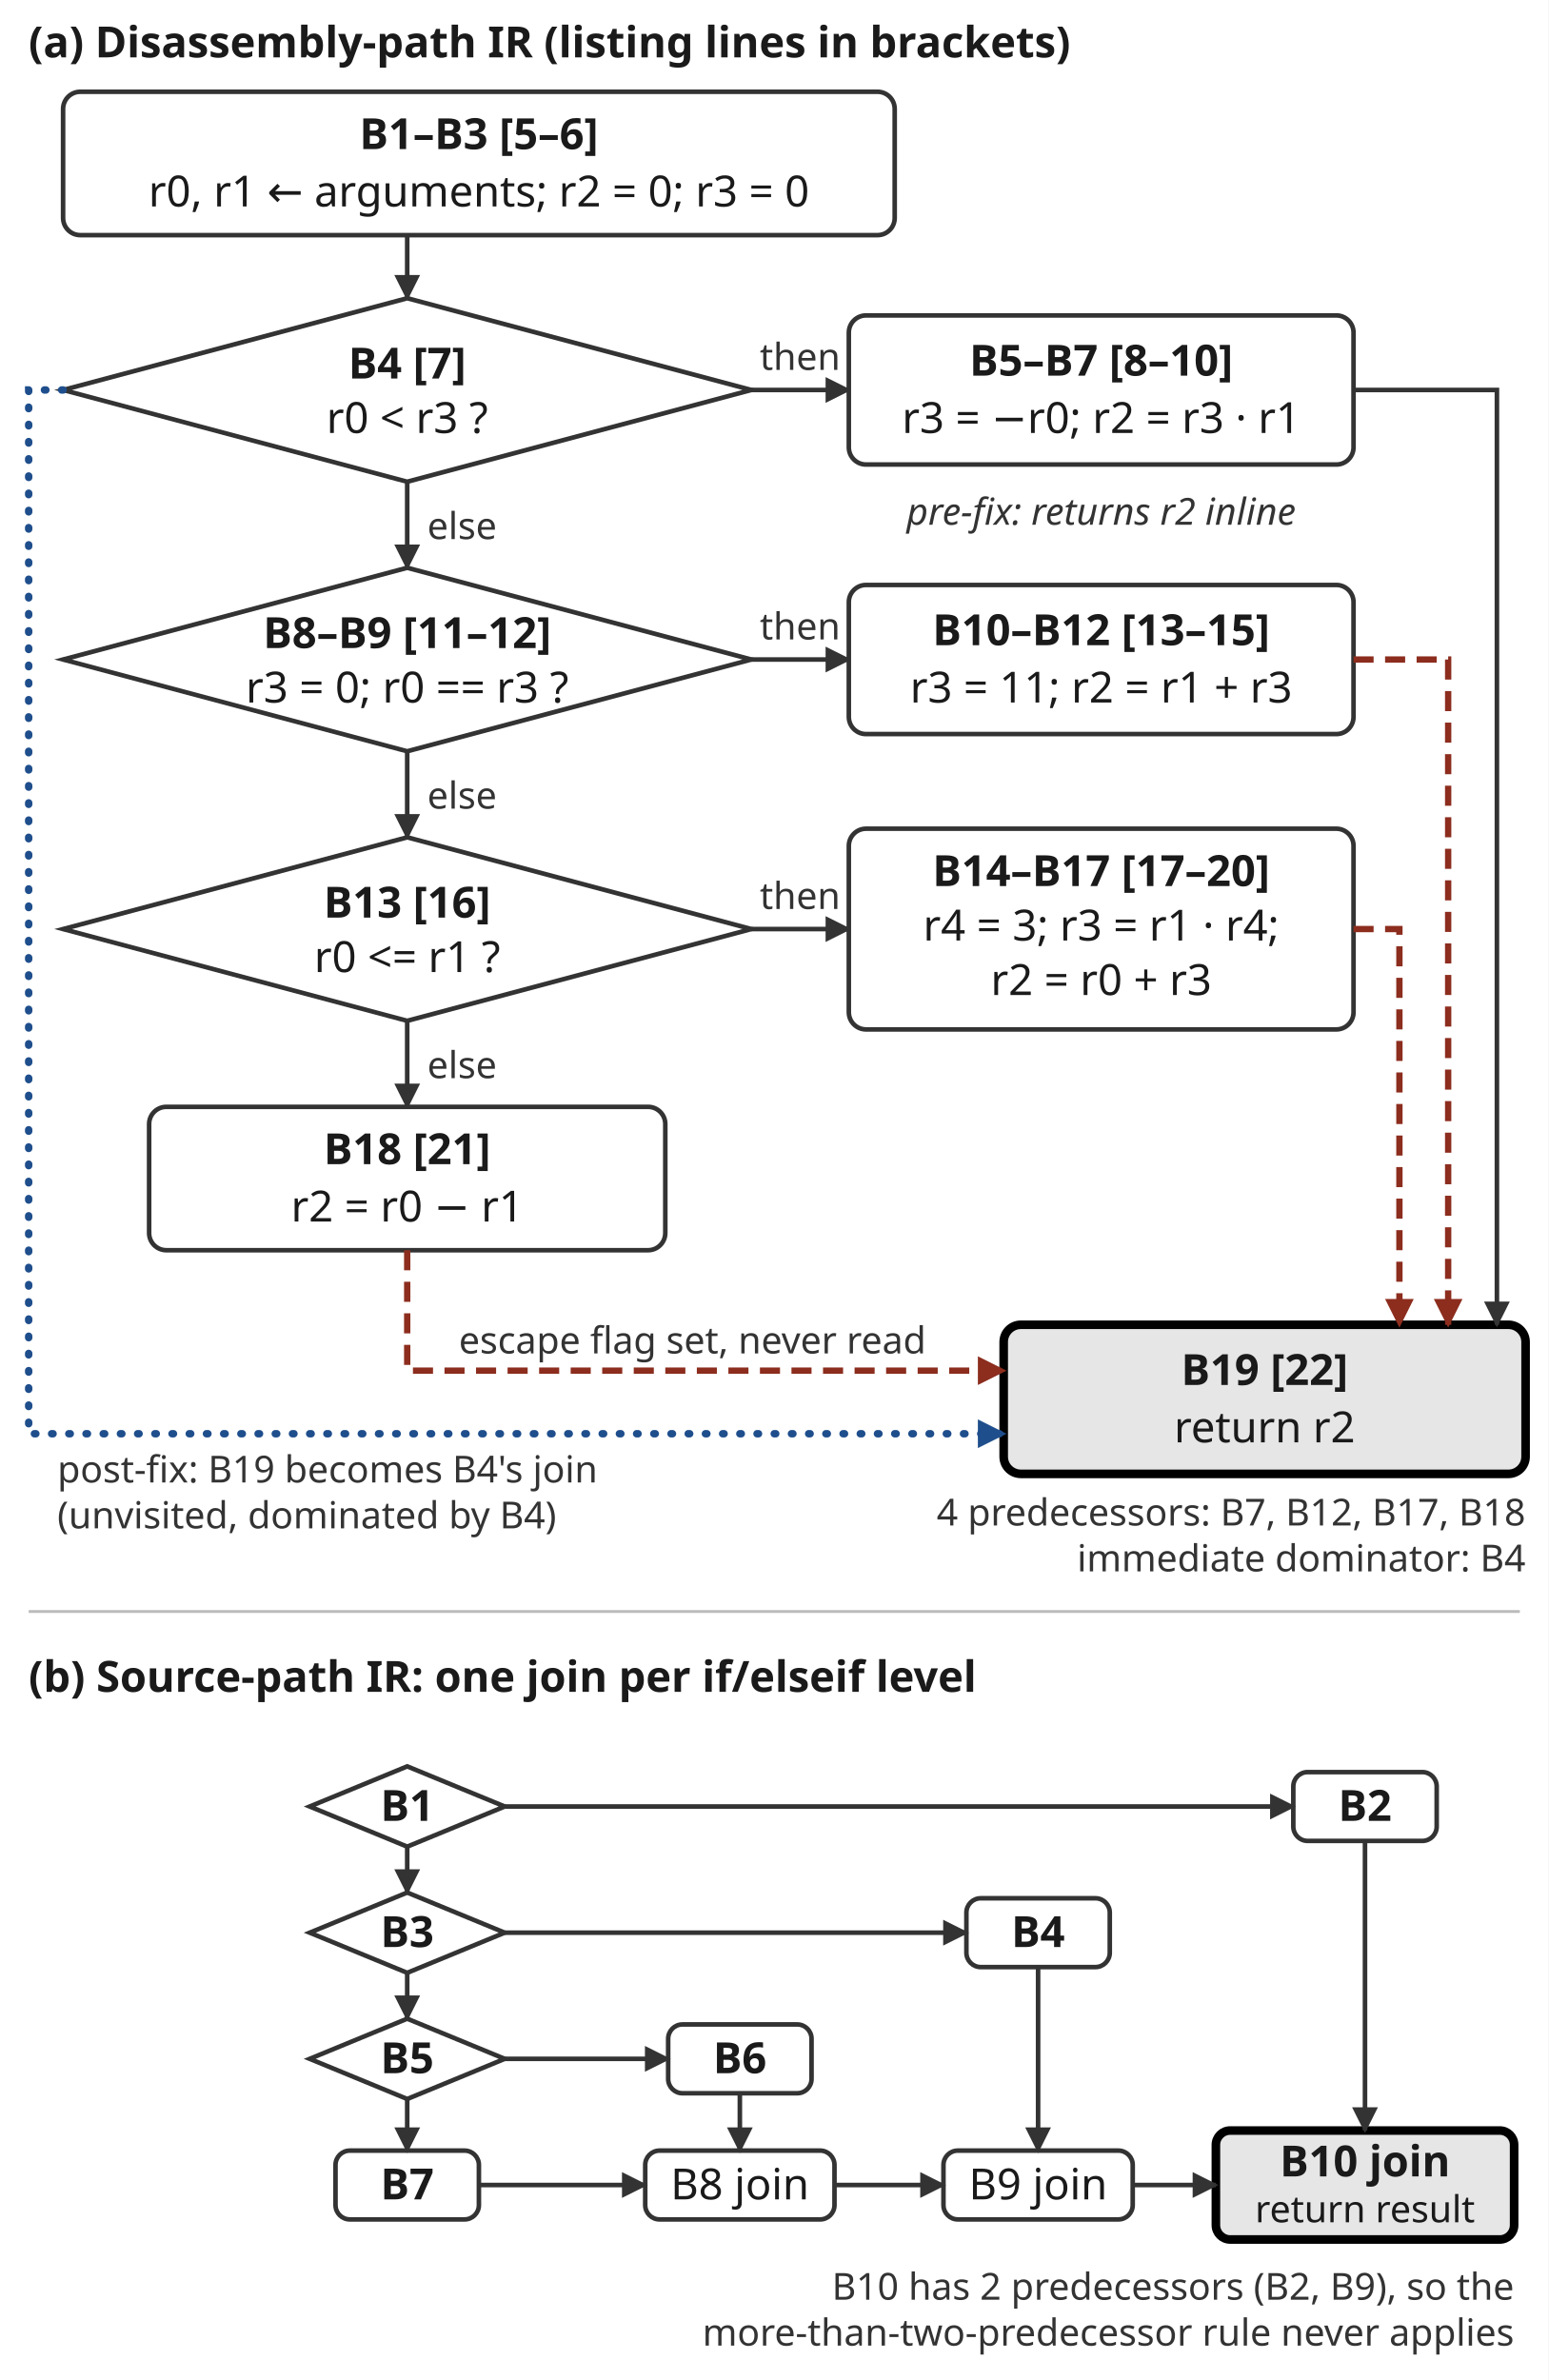
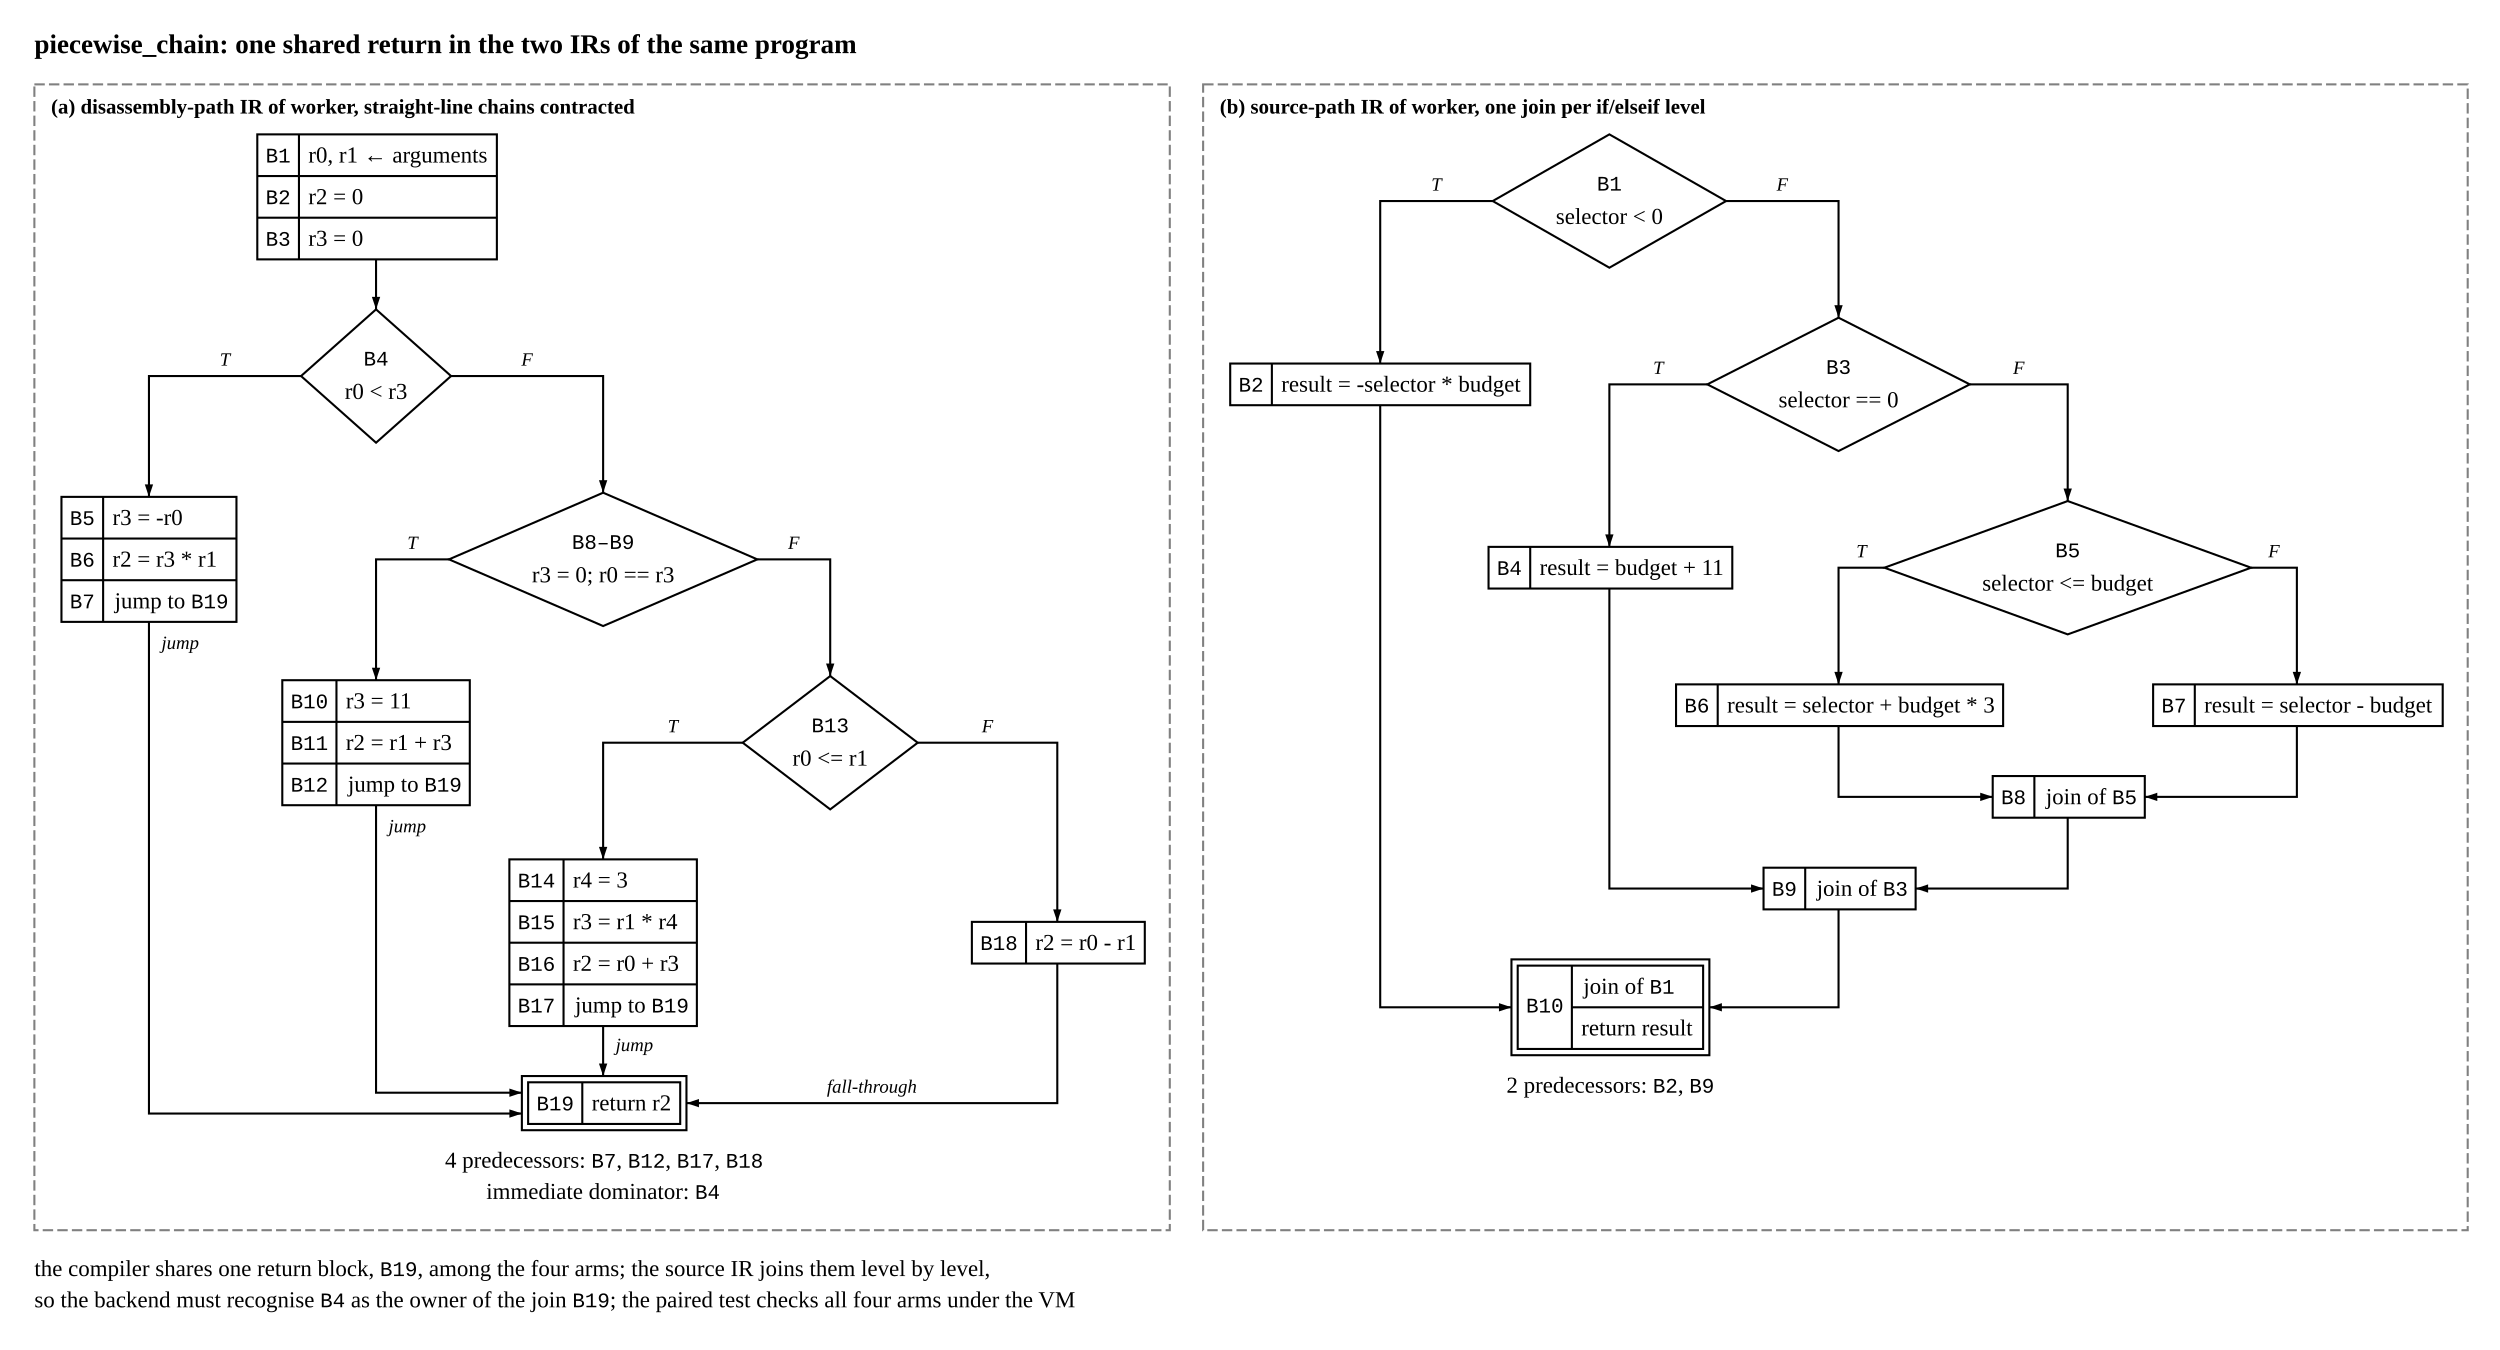
- <svg xmlns="http://www.w3.org/2000/svg" width="540" height="830" viewBox="0 0 540 830" role="img" aria-labelledby="title desc">
+ <svg xmlns="http://www.w3.org/2000/svg" width="1200" height="648" viewBox="0 0 1200 648" role="img" aria-labelledby="title desc">
  <defs>
-     <marker id="arr" viewBox="0 0 10 10" refX="9" refY="5" markerWidth="9" markerHeight="9" markerUnits="userSpaceOnUse" orient="auto">
-       <path d="M0,0 L10,5 L0,10 Z" fill="#333333" />
-     </marker>
-     <marker id="arrLost" viewBox="0 0 10 10" refX="9" refY="5" markerWidth="10" markerHeight="10" markerUnits="userSpaceOnUse" orient="auto">
-       <path d="M0,0 L10,5 L0,10 Z" fill="#8c2d1e" />
-     </marker>
-     <marker id="arrFix" viewBox="0 0 10 10" refX="9" refY="5" markerWidth="10" markerHeight="10" markerUnits="userSpaceOnUse" orient="auto">
-       <path d="M0,0 L10,5 L0,10 Z" fill="#1f4e8c" />
+     <marker id="ah" markerUnits="userSpaceOnUse" markerWidth="6" markerHeight="4" refX="6" refY="2" orient="auto">
+       <path d="M0,0 L6,2 L0,4 Z" fill="#000000" stroke="none" />
    </marker>
    <style>
-     text { font-family: sans-serif; fill: #1a1a1a; }
-     .ttl { font-size: 15px; font-weight: bold; }
-     .id { font-size: 15px; font-weight: bold; text-anchor: middle; }
-     .tx { font-size: 15px; text-anchor: middle; }
-     .sm { font-size: 13px; text-anchor: middle; }
-     .lb { font-size: 13px; fill: #333333; }
-     .nd { fill: #ffffff; stroke: #333333; stroke-width: 1.6; }
-     .term { fill: #e6e6e6; stroke: #000000; stroke-width: 3; }
-     .e { fill: none; stroke: #333333; stroke-width: 1.6; }
-     .lost { fill: none; stroke: #8c2d1e; stroke-width: 2.2; stroke-dasharray: 7 4; }
-     .fix { fill: none; stroke: #1f4e8c; stroke-width: 2.6; stroke-dasharray: 0.5 5.5; stroke-linecap: round; }
-   </style>
+ text { fill: #000000; }
+ .l { font-family: "Times New Roman", Times, serif; font-size: 11px; }
+ .i { font-family: "Courier New", Courier, monospace; font-size: 10px; }
+ .e { font-family: "Times New Roman", Times, serif; font-size: 9px; font-style: italic; }
+ .t { font-family: "Times New Roman", Times, serif; font-size: 13px; font-weight: bold; }
+ .c { font-family: "Times New Roman", Times, serif; font-size: 10px; font-weight: bold; }
+ .n rect, .n polygon { fill: #ffffff; stroke: #000000; stroke-width: 1; }
+ .n path, .g path { fill: none; stroke: #000000; stroke-width: 1; }
+ .cl { fill: none; stroke: #808080; stroke-width: 1; stroke-dasharray: 5 2; }
+ </style>
  </defs>
-   <rect width="540" height="830" fill="#ffffff" />
-   <text x="10" y="20" class="ttl">(a) Disassembly-path IR (listing lines in brackets)</text>
-   <rect x="22" y="32" width="290" height="50" rx="6" class="nd" />
-   <text x="167" y="52" class="id">B1–B3 [5–6]</text>
-   <text x="167" y="72" class="tx">r0, r1 ← arguments; r2 = 0; r3 = 0</text>
-   <path d="M142,82 V104" class="e" marker-end="url(#arr)" />
-   <polygon points="142,104 262,136 142,168 22,136" class="nd" />
-   <text x="142" y="132" class="id">B4 [7]</text>
-   <text x="142" y="151" class="tx">r0 &lt; r3 ?</text>
-   <path d="M262,136 H296" class="e" marker-end="url(#arr)" />
-   <text x="279" y="129" class="lb" text-anchor="middle">then</text>
-   <path d="M142,168 V198" class="e" marker-end="url(#arr)" />
-   <text x="149" y="188" class="lb">else</text>
-   <rect x="296" y="110" width="176" height="52" rx="6" class="nd" />
-   <text x="384" y="131" class="id">B5–B7 [8–10]</text>
-   <text x="384" y="151" class="tx">r3 = −r0; r2 = r3 · r1</text>
-   <text x="384" y="183" class="lb" text-anchor="middle" font-style="italic">pre-fix: returns r2 inline</text>
-   <polygon points="142,198 262,230 142,262 22,230" class="nd" />
-   <text x="142" y="226" class="id">B8–B9 [11–12]</text>
-   <text x="142" y="245" class="tx">r3 = 0; r0 == r3 ?</text>
-   <path d="M262,230 H296" class="e" marker-end="url(#arr)" />
-   <text x="279" y="223" class="lb" text-anchor="middle">then</text>
-   <path d="M142,262 V292" class="e" marker-end="url(#arr)" />
-   <text x="149" y="282" class="lb">else</text>
-   <rect x="296" y="204" width="176" height="52" rx="6" class="nd" />
-   <text x="384" y="225" class="id">B10–B12 [13–15]</text>
-   <text x="384" y="245" class="tx">r3 = 11; r2 = r1 + r3</text>
-   <polygon points="142,292 262,324 142,356 22,324" class="nd" />
-   <text x="142" y="320" class="id">B13 [16]</text>
-   <text x="142" y="339" class="tx">r0 &lt;= r1 ?</text>
-   <path d="M262,324 H296" class="e" marker-end="url(#arr)" />
-   <text x="279" y="317" class="lb" text-anchor="middle">then</text>
-   <path d="M142,356 V386" class="e" marker-end="url(#arr)" />
-   <text x="149" y="376" class="lb">else</text>
-   <rect x="296" y="289" width="176" height="70" rx="6" class="nd" />
-   <text x="384" y="309" class="id">B14–B17 [17–20]</text>
-   <text x="384" y="328" class="tx">r4 = 3; r3 = r1 · r4;</text>
-   <text x="384" y="347" class="tx">r2 = r0 + r3</text>
-   <rect x="52" y="386" width="180" height="50" rx="6" class="nd" />
-   <text x="142" y="406" class="id">B18 [21]</text>
-   <text x="142" y="426" class="tx">r2 = r0 − r1</text>
-   <rect x="350" y="462" width="182" height="52" rx="6" class="term" />
-   <text x="441" y="483" class="id">B19 [22]</text>
-   <text x="441" y="503" class="tx">return r2</text>
-   <path d="M472,136 H522 V462" class="e" marker-end="url(#arr)" />
-   <path d="M472,230 H505 V462" class="lost" marker-end="url(#arrLost)" />
-   <path d="M472,324 H488 V462" class="lost" marker-end="url(#arrLost)" />
-   <path d="M142,436 V478 H350" class="lost" marker-end="url(#arrLost)" />
-   <text x="160" y="472" class="lb" fill="#8c2d1e">escape flag set, never read</text>
-   <path d="M22,136 H10 V500 H350" class="fix" marker-end="url(#arrFix)" />
-   <text x="20" y="517" class="lb" fill="#1f4e8c">post-fix: B19 becomes B4's join</text>
-   <text x="20" y="533" class="lb" fill="#1f4e8c">(unvisited, dominated by B4)</text>
-   <text x="532" y="532" class="lb" text-anchor="end">4 predecessors: B7, B12, B17, B18</text>
-   <text x="532" y="548" class="lb" text-anchor="end">immediate dominator: B4</text>
-   <line x1="10" y1="562" x2="530" y2="562" stroke="#bbbbbb" stroke-width="1" />
-   <text x="10" y="590" class="ttl">(b) Source-path IR: one join per if/elseif level</text>
-   <polygon points="142,616 176,630 142,644 108,630" class="nd" />
-   <text x="142" y="635" class="id">B1</text>
-   <polygon points="142,660 176,674 142,688 108,674" class="nd" />
-   <text x="142" y="679" class="id">B3</text>
-   <polygon points="142,704 176,718 142,732 108,718" class="nd" />
-   <text x="142" y="723" class="id">B5</text>
-   <rect x="451" y="618" width="50" height="24" rx="5" class="nd" />
-   <text x="476" y="635" class="id">B2</text>
-   <rect x="337" y="662" width="50" height="24" rx="5" class="nd" />
-   <text x="362" y="679" class="id">B4</text>
-   <rect x="233" y="706" width="50" height="24" rx="5" class="nd" />
-   <text x="258" y="723" class="id">B6</text>
-   <rect x="117" y="750" width="50" height="24" rx="5" class="nd" />
-   <text x="142" y="767" class="id">B7</text>
-   <rect x="225" y="750" width="66" height="24" rx="5" class="nd" />
-   <text x="258" y="767" class="tx">B8 join</text>
-   <rect x="329" y="750" width="66" height="24" rx="5" class="nd" />
-   <text x="362" y="767" class="tx">B9 join</text>
-   <rect x="424" y="743" width="104" height="38" rx="5" class="term" />
-   <text x="476" y="759" class="id">B10 join</text>
-   <text x="476" y="775" class="sm">return result</text>
-   <path d="M176,630 H451" class="e" marker-end="url(#arr)" />
-   <path d="M142,644 V660" class="e" marker-end="url(#arr)" />
-   <path d="M176,674 H337" class="e" marker-end="url(#arr)" />
-   <path d="M142,688 V704" class="e" marker-end="url(#arr)" />
-   <path d="M176,718 H233" class="e" marker-end="url(#arr)" />
-   <path d="M142,732 V750" class="e" marker-end="url(#arr)" />
-   <path d="M167,762 H225" class="e" marker-end="url(#arr)" />
-   <path d="M258,730 V750" class="e" marker-end="url(#arr)" />
-   <path d="M291,762 H329" class="e" marker-end="url(#arr)" />
-   <path d="M362,686 V750" class="e" marker-end="url(#arr)" />
-   <path d="M395,762 H424" class="e" marker-end="url(#arr)" />
-   <path d="M476,642 V743" class="e" marker-end="url(#arr)" />
-   <text x="528" y="802" class="lb" text-anchor="end">B10 has 2 predecessors (B2, B9), so the</text>
-   <text x="528" y="818" class="lb" text-anchor="end">more-than-two-predecessor rule never applies</text>
+   <rect x="0" y="0" width="1200" height="648" fill="#ffffff" />
+   <g transform="translate(0.5,0.5)">
+     <rect class="cl" x="16" y="40" width="545" height="550" />
+     <rect class="cl" x="577" y="40" width="607" height="550" />
+     <g class="g">
+       <path d="M180,124 L180,148" marker-end="url(#ah)" />
+       <path d="M144,180 L71,180 L71,238" marker-end="url(#ah)" />
+       <path d="M216,180 L289,180 L289,236" marker-end="url(#ah)" />
+       <path d="M215,268 L180,268 L180,326" marker-end="url(#ah)" />
+       <path d="M363,268 L398,268 L398,324" marker-end="url(#ah)" />
+       <path d="M356,356 L289,356 L289,412" marker-end="url(#ah)" />
+       <path d="M440,356 L507,356 L507,442" marker-end="url(#ah)" />
+       <path d="M71,298 L71,534 L250,534" marker-end="url(#ah)" />
+       <path d="M180,386 L180,524 L250,524" marker-end="url(#ah)" />
+       <path d="M289,492 L289,516" marker-end="url(#ah)" />
+       <path d="M507,462 L507,529 L329,529" marker-end="url(#ah)" />
+       <path d="M716,96 L662,96 L662,174" marker-end="url(#ah)" />
+       <path d="M828,96 L882,96 L882,152" marker-end="url(#ah)" />
+       <path d="M819,184 L772,184 L772,262" marker-end="url(#ah)" />
+       <path d="M945,184 L992,184 L992,240" marker-end="url(#ah)" />
+       <path d="M904,272 L882,272 L882,328" marker-end="url(#ah)" />
+       <path d="M1080,272 L1102,272 L1102,328" marker-end="url(#ah)" />
+       <path d="M882,348 L882,382 L956,382" marker-end="url(#ah)" />
+       <path d="M1102,348 L1102,382 L1029,382" marker-end="url(#ah)" />
+       <path d="M992,392 L992,426 L919,426" marker-end="url(#ah)" />
+       <path d="M772,282 L772,426 L846,426" marker-end="url(#ah)" />
+       <path d="M882,436 L882,483 L820,483" marker-end="url(#ah)" />
+       <path d="M662,194 L662,483 L725,483" marker-end="url(#ah)" />
+     </g>
+     <g class="n">
+       <rect x="123" y="64" width="115" height="60" />
+       <path d="M143,64 V124" />
+       <path d="M123,84 H238" />
+       <path d="M123,104 H238" />
+       <text class="i" x="133" y="77.5" text-anchor="middle">B1</text>
+       <text class="l" x="147.5" y="77.5">r0, r1 ← arguments</text>
+       <text class="i" x="133" y="97.5" text-anchor="middle">B2</text>
+       <text class="l" x="147.5" y="97.5">r2 = 0</text>
+       <text class="i" x="133" y="117.5" text-anchor="middle">B3</text>
+       <text class="l" x="147.5" y="117.5">r3 = 0</text>
+       <polygon points="180,148 216,180 180,212 144,180" />
+       <text class="i" x="180" y="175" text-anchor="middle">B4</text>
+       <text class="l" x="180" y="191" text-anchor="middle">r0 &lt; r3</text>
+       <rect x="29" y="238" width="84" height="60" />
+       <path d="M49,238 V298" />
+       <path d="M29,258 H113" />
+       <path d="M29,278 H113" />
+       <text class="i" x="39" y="251.5" text-anchor="middle">B5</text>
+       <text class="l" x="53.5" y="251.5">r3 = -r0</text>
+       <text class="i" x="39" y="271.5" text-anchor="middle">B6</text>
+       <text class="l" x="53.5" y="271.5">r2 = r3 * r1</text>
+       <text class="i" x="39" y="291.5" text-anchor="middle">B7</text>
+       <text class="l" x="54.5" y="291.5">jump to <tspan class="i">B19</tspan>
+       </text>
+       <polygon points="289,236 363,268 289,300 215,268" />
+       <text class="i" x="289" y="263" text-anchor="middle">B8–B9</text>
+       <text class="l" x="289" y="279" text-anchor="middle">r3 = 0; r0 == r3</text>
+       <rect x="135" y="326" width="90" height="60" />
+       <path d="M161,326 V386" />
+       <path d="M135,346 H225" />
+       <path d="M135,366 H225" />
+       <text class="i" x="148" y="339.5" text-anchor="middle">B10</text>
+       <text class="l" x="165.5" y="339.5">r3 = 11</text>
+       <text class="i" x="148" y="359.5" text-anchor="middle">B11</text>
+       <text class="l" x="165.5" y="359.5">r2 = r1 + r3</text>
+       <text class="i" x="148" y="379.5" text-anchor="middle">B12</text>
+       <text class="l" x="166.5" y="379.5">jump to <tspan class="i">B19</tspan>
+       </text>
+       <polygon points="398,324 440,356 398,388 356,356" />
+       <text class="i" x="398" y="351" text-anchor="middle">B13</text>
+       <text class="l" x="398" y="367" text-anchor="middle">r0 &lt;= r1</text>
+       <rect x="244" y="412" width="90" height="80" />
+       <path d="M270,412 V492" />
+       <path d="M244,432 H334" />
+       <path d="M244,452 H334" />
+       <path d="M244,472 H334" />
+       <text class="i" x="257" y="425.5" text-anchor="middle">B14</text>
+       <text class="l" x="274.5" y="425.5">r4 = 3</text>
+       <text class="i" x="257" y="445.5" text-anchor="middle">B15</text>
+       <text class="l" x="274.5" y="445.5">r3 = r1 * r4</text>
+       <text class="i" x="257" y="465.5" text-anchor="middle">B16</text>
+       <text class="l" x="274.5" y="465.5">r2 = r0 + r3</text>
+       <text class="i" x="257" y="485.5" text-anchor="middle">B17</text>
+       <text class="l" x="275.5" y="485.5">jump to <tspan class="i">B19</tspan>
+       </text>
+       <rect x="466" y="442" width="83" height="20" />
+       <path d="M492,442 V462" />
+       <text class="i" x="479" y="455.5" text-anchor="middle">B18</text>
+       <text class="l" x="496.5" y="455.5">r2 = r0 - r1</text>
+       <rect x="250" y="516" width="79" height="26" />
+       <rect x="253" y="519" width="73" height="20" />
+       <path d="M279,519 V539" />
+       <text class="i" x="266" y="532.5" text-anchor="middle">B19</text>
+       <text class="l" x="283.5" y="532.5">return r2</text>
+       <polygon points="772,64 828,96 772,128 716,96" />
+       <text class="i" x="772" y="91" text-anchor="middle">B1</text>
+       <text class="l" x="772" y="107" text-anchor="middle">selector &lt; 0</text>
+       <rect x="590" y="174" width="144" height="20" />
+       <path d="M610,174 V194" />
+       <text class="i" x="600" y="187.5" text-anchor="middle">B2</text>
+       <text class="l" x="614.5" y="187.5">result = -selector * budget</text>
+       <polygon points="882,152 945,184 882,216 819,184" />
+       <text class="i" x="882" y="179" text-anchor="middle">B3</text>
+       <text class="l" x="882" y="195" text-anchor="middle">selector == 0</text>
+       <rect x="714" y="262" width="117" height="20" />
+       <path d="M734,262 V282" />
+       <text class="i" x="724" y="275.5" text-anchor="middle">B4</text>
+       <text class="l" x="738.5" y="275.5">result = budget + 11</text>
+       <polygon points="992,240 1080,272 992,304 904,272" />
+       <text class="i" x="992" y="267" text-anchor="middle">B5</text>
+       <text class="l" x="992" y="283" text-anchor="middle">selector &lt;= budget</text>
+       <rect x="804" y="328" width="157" height="20" />
+       <path d="M824,328 V348" />
+       <text class="i" x="814" y="341.5" text-anchor="middle">B6</text>
+       <text class="l" x="828.5" y="341.5">result = selector + budget * 3</text>
+       <rect x="1033" y="328" width="139" height="20" />
+       <path d="M1053,328 V348" />
+       <text class="i" x="1043" y="341.5" text-anchor="middle">B7</text>
+       <text class="l" x="1057.5" y="341.5">result = selector - budget</text>
+       <rect x="956" y="372" width="73" height="20" />
+       <path d="M976,372 V392" />
+       <text class="i" x="966" y="385.5" text-anchor="middle">B8</text>
+       <text class="l" x="981.5" y="385.5">join of <tspan class="i">B5</tspan>
+       </text>
+       <rect x="846" y="416" width="73" height="20" />
+       <path d="M866,416 V436" />
+       <text class="i" x="856" y="429.5" text-anchor="middle">B9</text>
+       <text class="l" x="871.5" y="429.5">join of <tspan class="i">B3</tspan>
+       </text>
+       <rect x="725" y="460" width="95" height="46" />
+       <rect x="728" y="463" width="89" height="40" />
+       <path d="M754,463 V503" />
+       <path d="M754,483 H817" />
+       <text class="l" x="759.5" y="476.5">join of <tspan class="i">B1</tspan>
+       </text>
+       <text class="l" x="758.5" y="496.5">return result</text>
+       <text class="i" x="741" y="485.5" text-anchor="middle">B10</text>
+     </g>
+     <text class="e" x="107.5" y="175" text-anchor="middle">T</text>
+     <text class="e" x="252.5" y="175" text-anchor="middle">F</text>
+     <text class="e" x="197.5" y="263" text-anchor="middle">T</text>
+     <text class="e" x="380.5" y="263" text-anchor="middle">F</text>
+     <text class="e" x="322.5" y="351" text-anchor="middle">T</text>
+     <text class="e" x="473.5" y="351" text-anchor="middle">F</text>
+     <text class="e" x="77" y="311" text-anchor="start">jump</text>
+     <text class="e" x="186" y="399" text-anchor="start">jump</text>
+     <text class="e" x="295" y="504" text-anchor="start">jump</text>
+     <text class="e" x="418" y="524" text-anchor="middle">fall-through</text>
+     <text class="e" x="689" y="91" text-anchor="middle">T</text>
+     <text class="e" x="855" y="91" text-anchor="middle">F</text>
+     <text class="e" x="795.5" y="179" text-anchor="middle">T</text>
+     <text class="e" x="968.5" y="179" text-anchor="middle">F</text>
+     <text class="e" x="893" y="267" text-anchor="middle">T</text>
+     <text class="e" x="1091" y="267" text-anchor="middle">F</text>
+     <text class="l" x="213.09" y="560">4 predecessors: <tspan class="i">B7</tspan>, <tspan class="i">B12</tspan>, <tspan class="i">B17</tspan>, <tspan class="i">B18</tspan>
+     </text>
+     <text class="l" x="232.89" y="575">immediate dominator: <tspan class="i">B4</tspan>
+     </text>
+     <text class="l" x="722.6" y="524">2 predecessors: <tspan class="i">B2</tspan>, <tspan class="i">B9</tspan>
+     </text>
+     <text class="c" x="24" y="54">(a) disassembly-path IR of worker, straight-line chains contracted</text>
+     <text class="c" x="585" y="54">(b) source-path IR of worker, one join per if/elseif level</text>
+     <text class="t" x="16" y="25">piecewise_chain: one shared return in the two IRs of the same program</text>
+     <text class="l" x="16" y="612">the compiler shares one return block, <tspan class="i">B19</tspan>, among the four arms; the source IR joins them level by level,</text>
+     <text class="l" x="16" y="627">so the backend must recognise <tspan class="i">B4</tspan> as the owner of the join <tspan class="i">B19</tspan>; the paired test checks all four arms under the VM</text>
+   </g>
</svg>
